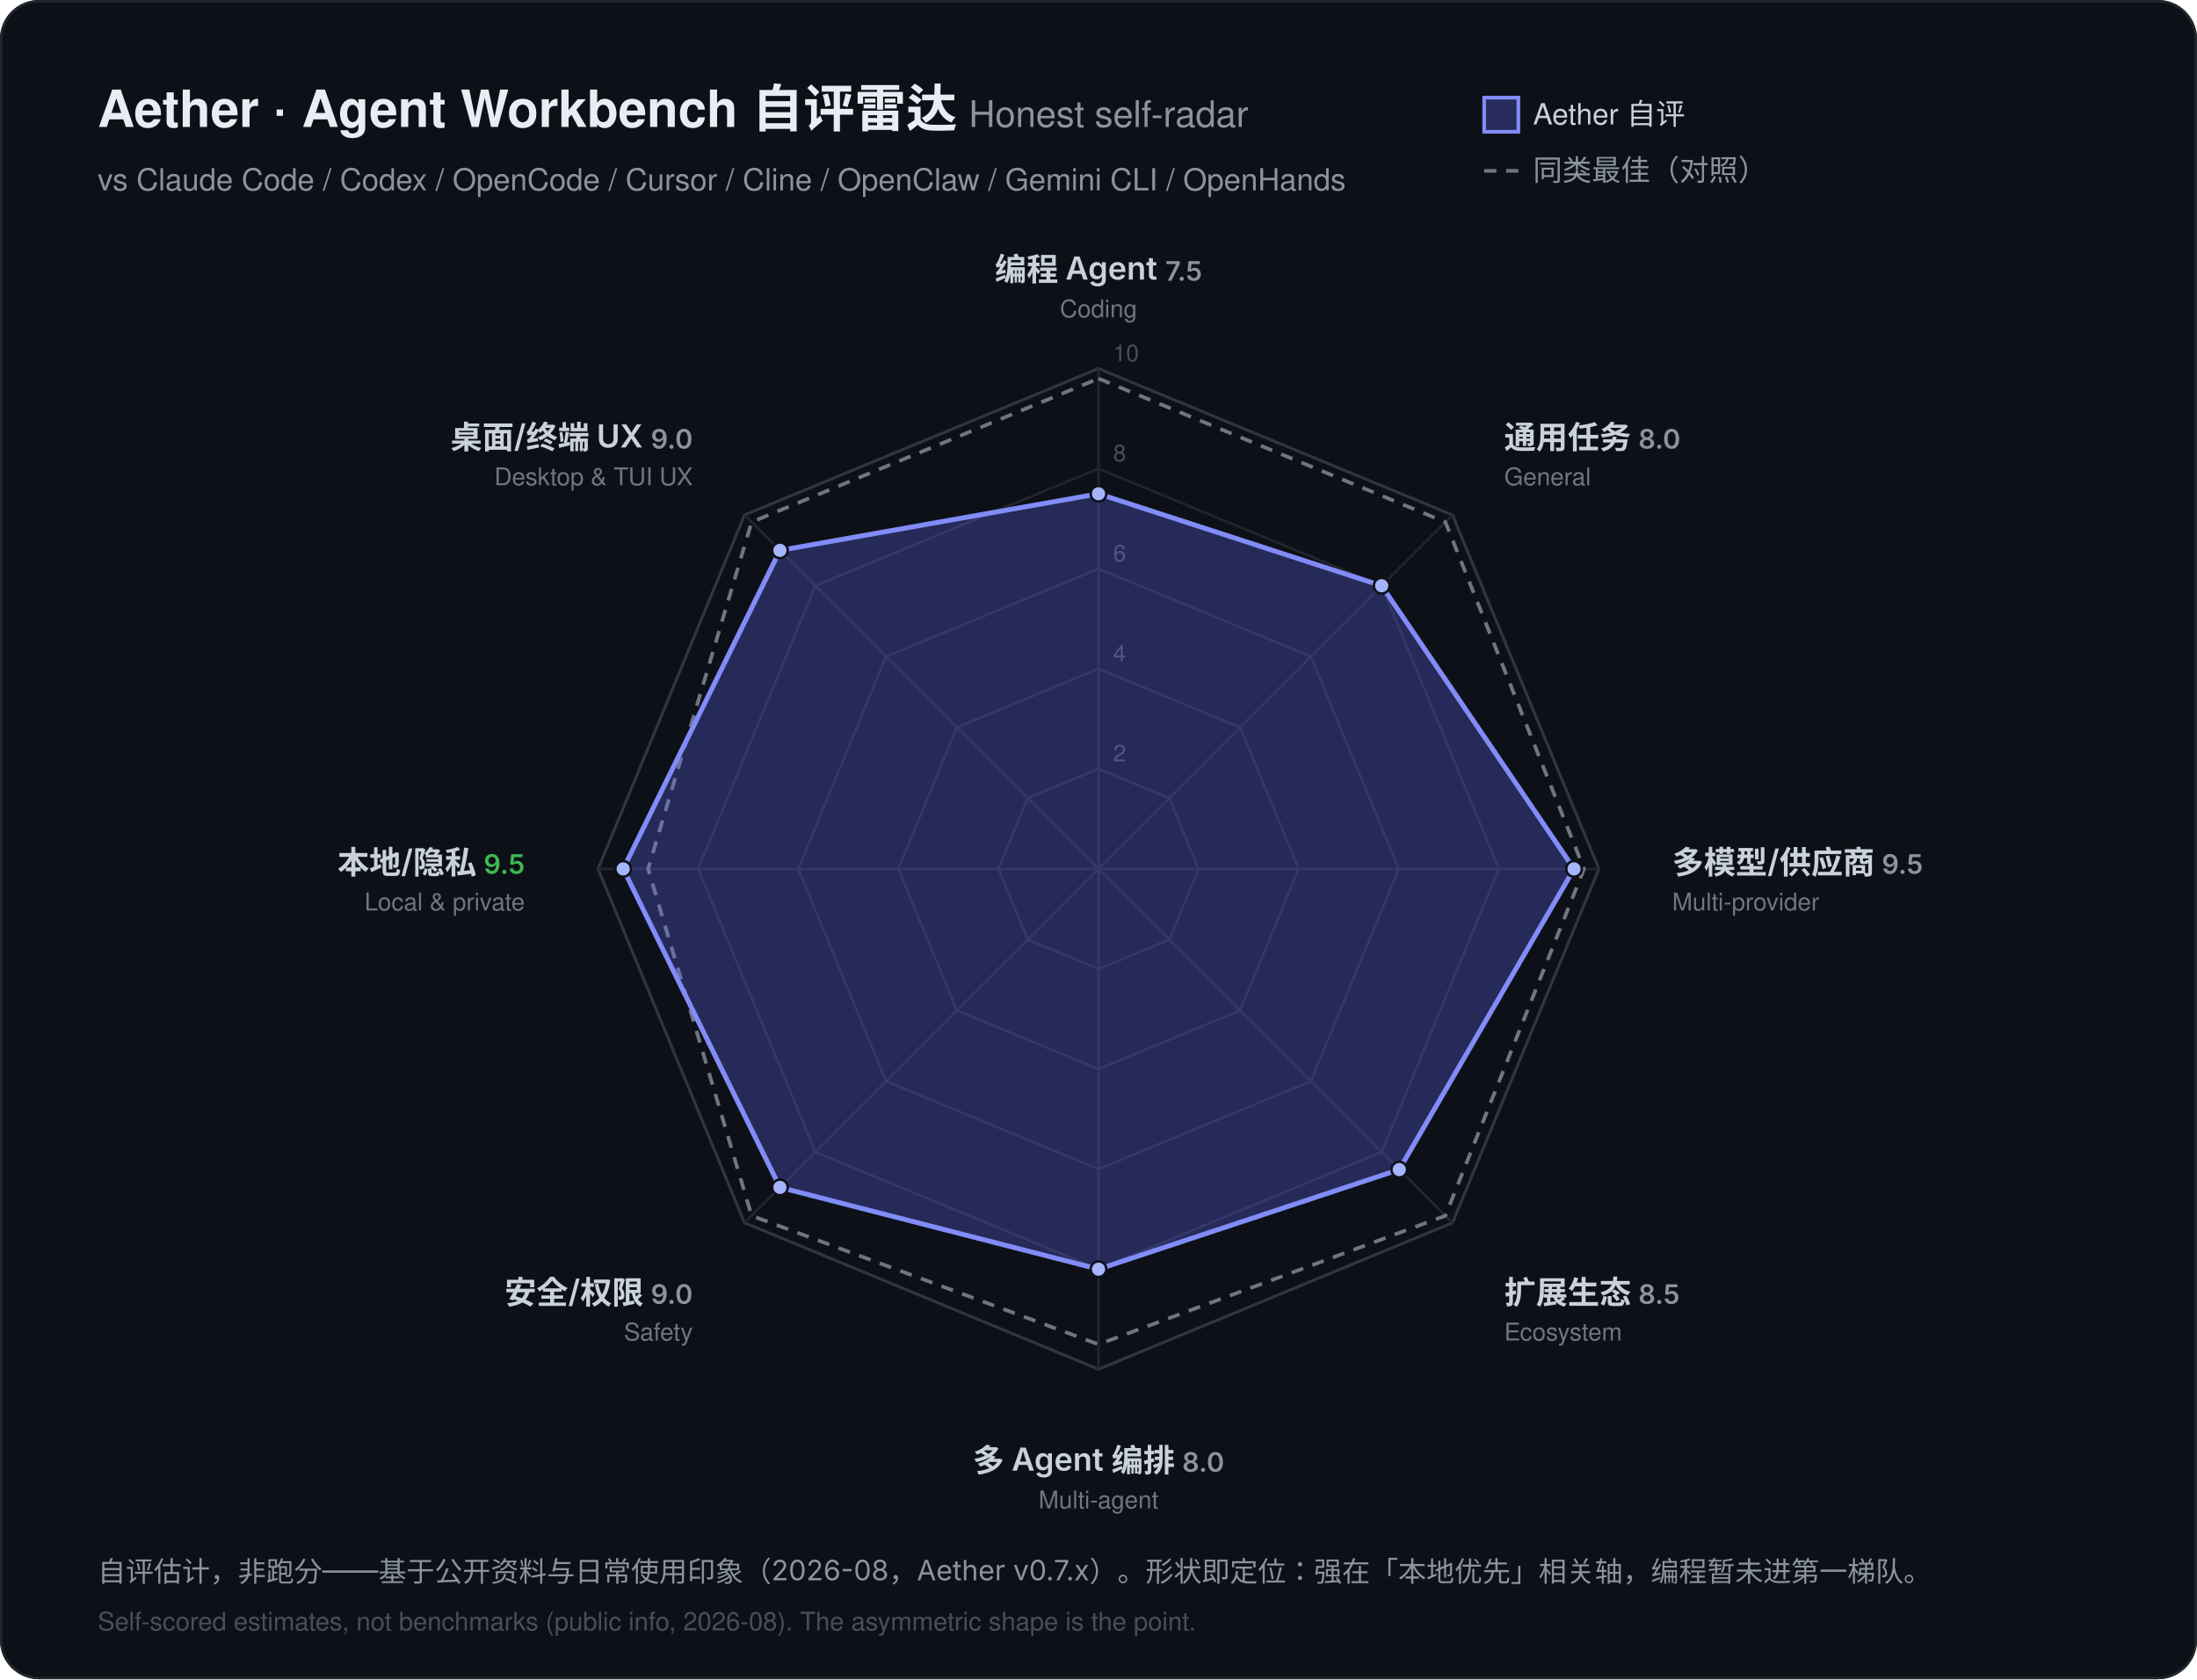
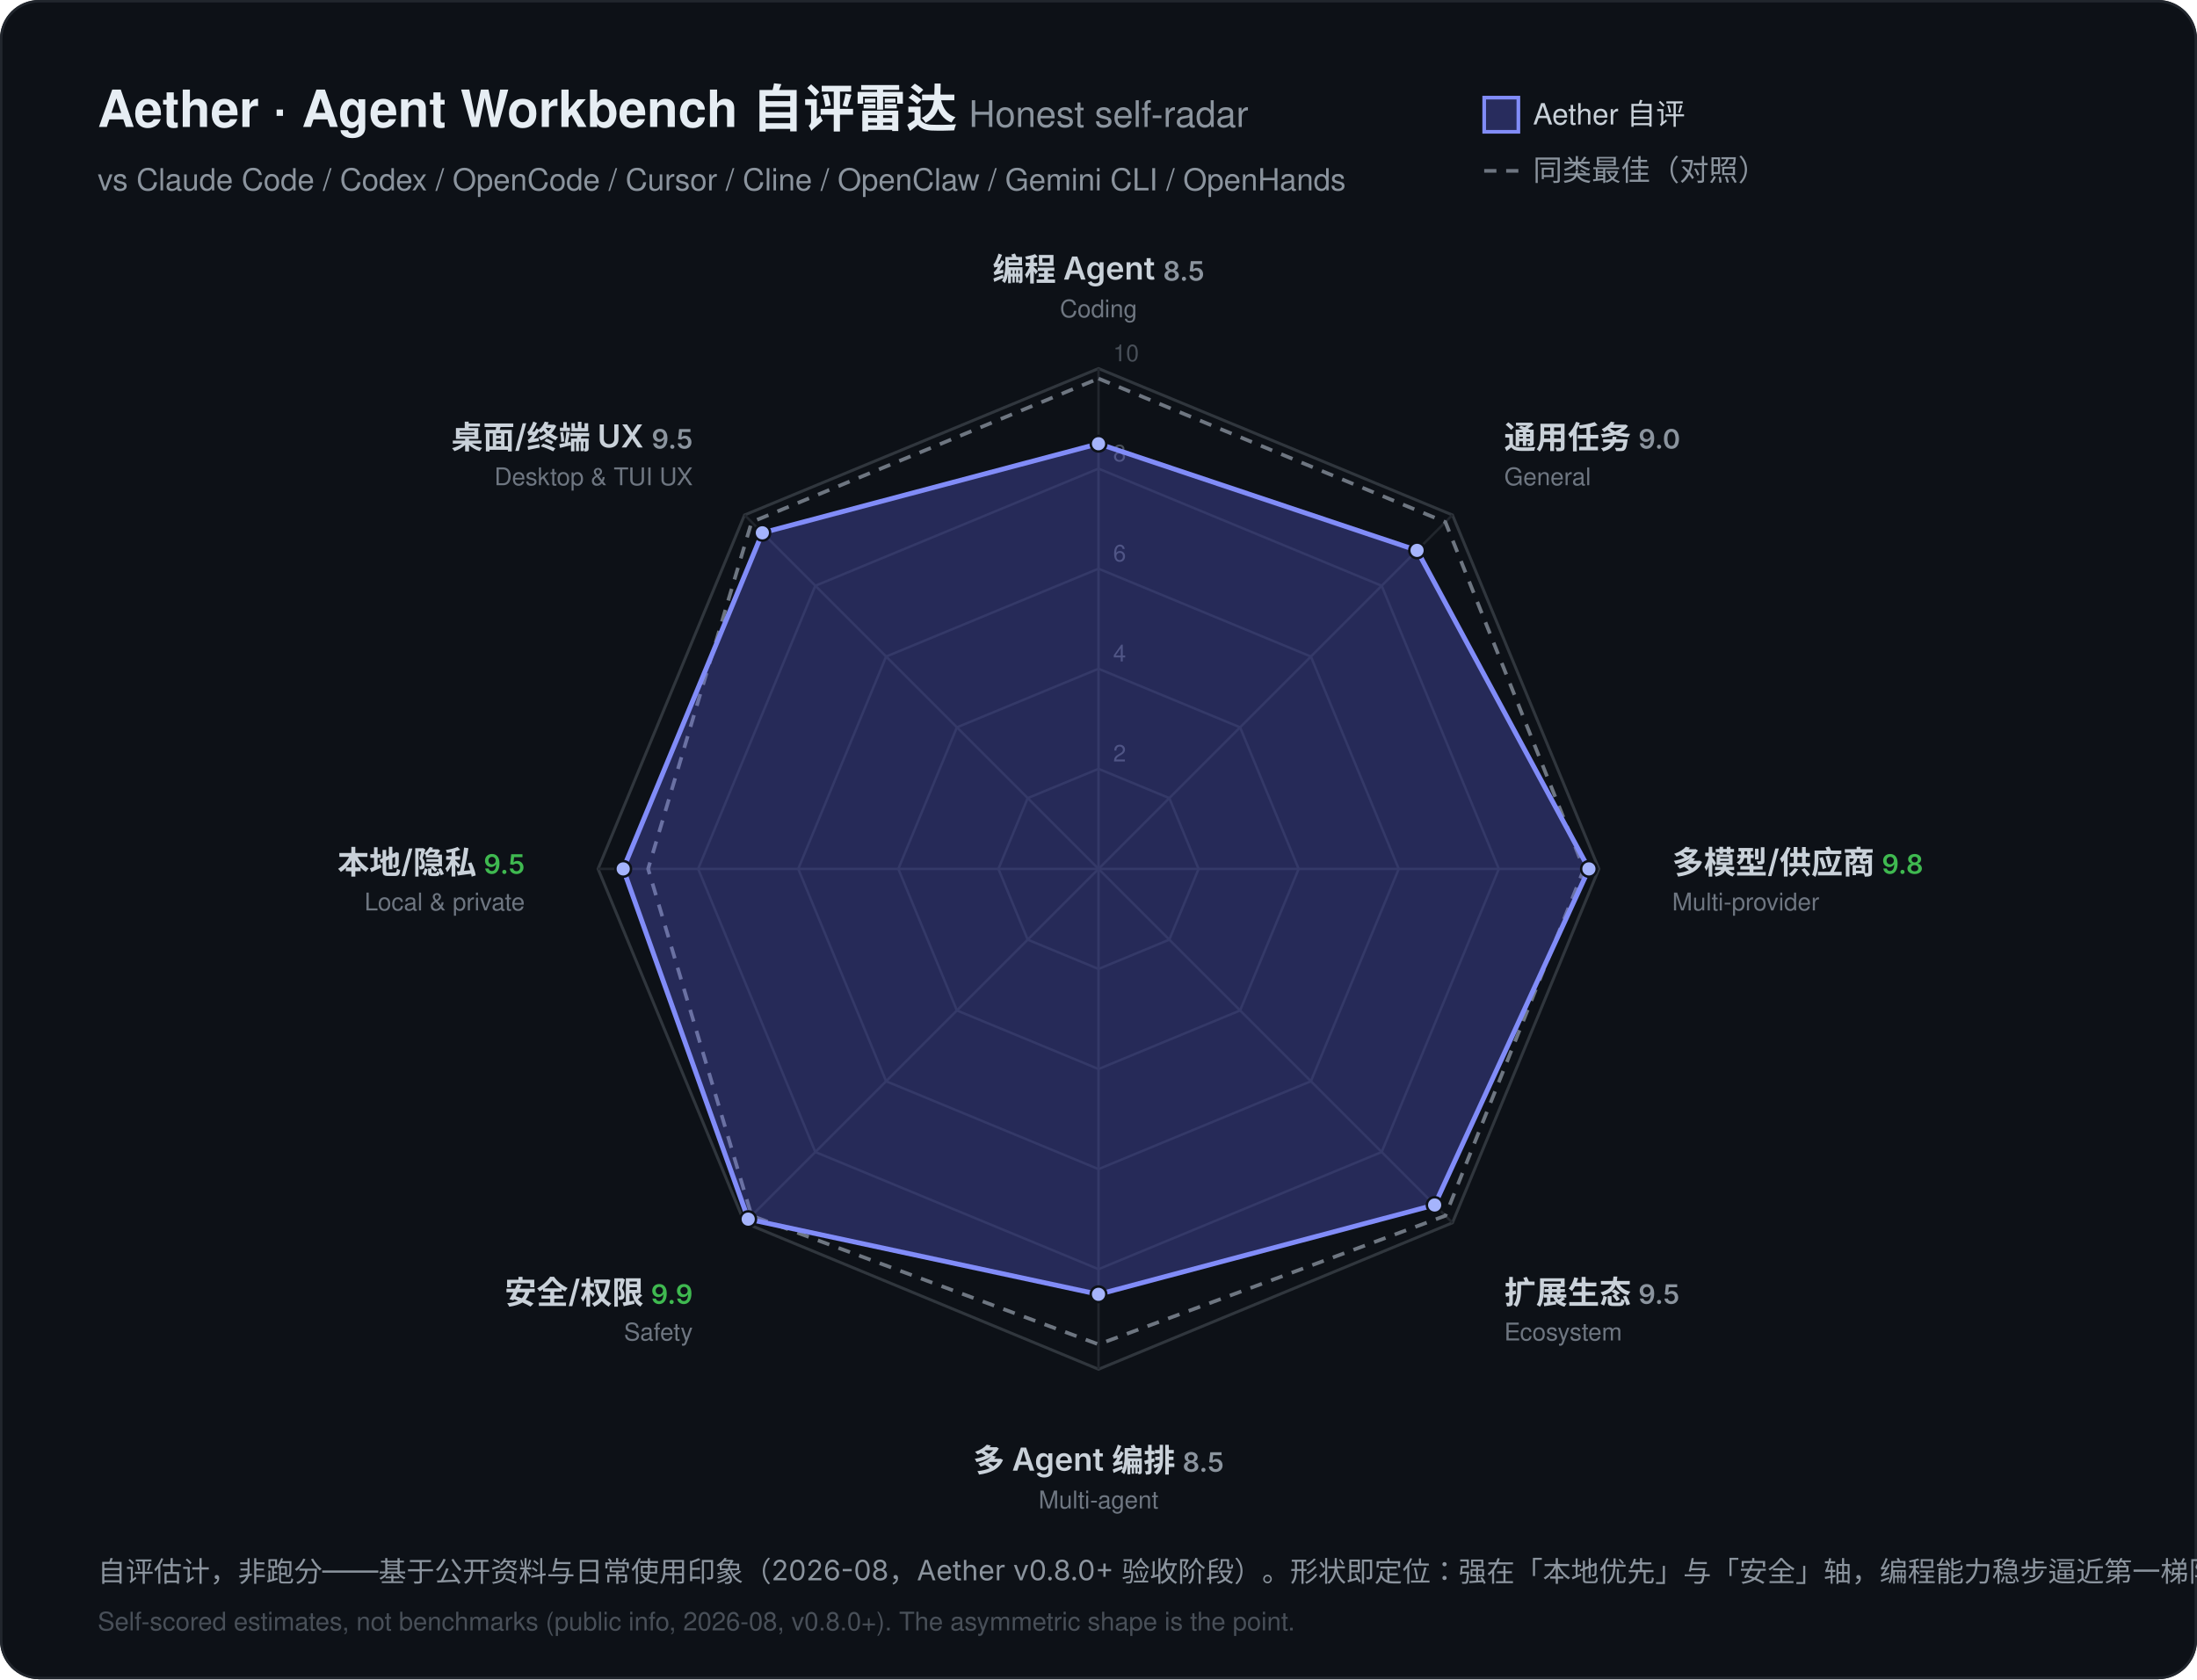
<svg xmlns="http://www.w3.org/2000/svg" width="900" height="688" viewBox="0 0 900 688" role="img" aria-label="Aether honest self-assessment radar vs peer agents">
  <rect x="0" y="0" width="900" height="688" rx="16" fill="#0d1117" />
  <rect x="0.5" y="0.5" width="899" height="687" rx="15.5" fill="none" stroke="#21262d" />
  <text x="40" y="52" font-family="-apple-system,Segoe UI,Helvetica,Arial,sans-serif" font-size="21" font-weight="700" fill="#e6edf3">Aether · Agent Workbench 自评雷达 <tspan fill="#8b949e" font-weight="400" font-size="15">Honest self-radar</tspan>
  </text>
  <text x="40" y="78" font-family="-apple-system,Segoe UI,Helvetica,Arial,sans-serif" font-size="12.5" fill="#8b949e">vs Claude Code / Codex / OpenCode / Cursor / Cline / OpenClaw / Gemini CLI / OpenHands</text>
  <g font-family="-apple-system,Segoe UI,Helvetica,Arial,sans-serif" font-size="12">
    <rect x="608" y="40" width="14" height="14" fill="#6366f1" fill-opacity="0.32" stroke="#818cf8" stroke-width="1.5" />
    <text x="628" y="51" fill="#c9d1d9">Aether 自评</text>
    <line x1="608" y1="70" x2="622" y2="70" stroke="#6e7681" stroke-width="1.5" stroke-dasharray="5 4" />
    <text x="628" y="74" fill="#8b949e">同类最佳（对照）</text>
  </g>
  <polygon points="450.0,315.0 479.0,327.0 491.0,356.0 479.0,385.0 450.0,397.0 421.0,385.0 409.0,356.0 421.0,327.0" fill="none" stroke="#21262d" stroke-width="1" />
  <polygon points="450.0,274.0 508.0,298.0 532.0,356.0 508.0,414.0 450.0,438.0 392.0,414.0 368.0,356.0 392.0,298.0" fill="none" stroke="#21262d" stroke-width="1" />
  <polygon points="450.0,233.0 537.0,269.0 573.0,356.0 537.0,443.0 450.0,479.0 363.0,443.0 327.0,356.0 363.0,269.0" fill="none" stroke="#21262d" stroke-width="1" />
  <polygon points="450.0,192.0 566.0,240.0 614.0,356.0 566.0,472.0 450.0,520.0 334.0,472.0 286.0,356.0 334.0,240.0" fill="none" stroke="#21262d" stroke-width="1" />
  <polygon points="450.0,151.0 595.0,211.0 655.0,356.0 595.0,501.0 450.0,561.0 305.0,501.0 245.0,356.0 305.0,211.0" fill="none" stroke="#30363d" stroke-width="1.2" />
  <line x1="450" y1="356" x2="450.0" y2="151.0" stroke="#21262d" stroke-width="1" />
  <line x1="450" y1="356" x2="595.0" y2="211.0" stroke="#21262d" stroke-width="1" />
  <line x1="450" y1="356" x2="655.0" y2="356.0" stroke="#21262d" stroke-width="1" />
  <line x1="450" y1="356" x2="595.0" y2="501.0" stroke="#21262d" stroke-width="1" />
  <line x1="450" y1="356" x2="450.0" y2="561.0" stroke="#21262d" stroke-width="1" />
  <line x1="450" y1="356" x2="305.0" y2="501.0" stroke="#21262d" stroke-width="1" />
  <line x1="450" y1="356" x2="245.0" y2="356.0" stroke="#21262d" stroke-width="1" />
  <line x1="450" y1="356" x2="305.0" y2="211.0" stroke="#21262d" stroke-width="1" />
  <text x="456" y="312" font-family="-apple-system,Segoe UI,Helvetica,Arial,sans-serif" font-size="9.5" fill="#484f58">2</text>
  <text x="456" y="271" font-family="-apple-system,Segoe UI,Helvetica,Arial,sans-serif" font-size="9.5" fill="#484f58">4</text>
  <text x="456" y="230" font-family="-apple-system,Segoe UI,Helvetica,Arial,sans-serif" font-size="9.5" fill="#484f58">6</text>
  <text x="456" y="189" font-family="-apple-system,Segoe UI,Helvetica,Arial,sans-serif" font-size="9.5" fill="#484f58">8</text>
  <text x="456" y="148" font-family="-apple-system,Segoe UI,Helvetica,Arial,sans-serif" font-size="9.5" fill="#484f58">10</text>
-   <text x="450.0" y="115.0" text-anchor="middle" font-family="-apple-system,Segoe UI,'Microsoft YaHei',sans-serif" font-size="13" font-weight="600" fill="#c9d1d9">编程 Agent <tspan fill="#8b949e" font-size="11">7.5</tspan>
+   <text x="450.0" y="115.0" text-anchor="middle" font-family="-apple-system,Segoe UI,'Microsoft YaHei',sans-serif" font-size="13" font-weight="600" fill="#c9d1d9">编程 Agent <tspan fill="#8b949e" font-size="11">8.5</tspan>
  </text>
  <text x="450.0" y="130.0" text-anchor="middle" font-family="-apple-system,Segoe UI,Helvetica,Arial,sans-serif" font-size="10" fill="#6e7681">Coding</text>
-   <text x="616.2" y="183.8" text-anchor="start" font-family="-apple-system,Segoe UI,'Microsoft YaHei',sans-serif" font-size="13" font-weight="600" fill="#c9d1d9">通用任务 <tspan fill="#8b949e" font-size="11">8.0</tspan>
+   <text x="616.2" y="183.8" text-anchor="start" font-family="-apple-system,Segoe UI,'Microsoft YaHei',sans-serif" font-size="13" font-weight="600" fill="#c9d1d9">通用任务 <tspan fill="#8b949e" font-size="11">9.0</tspan>
  </text>
  <text x="616.2" y="198.8" text-anchor="start" font-family="-apple-system,Segoe UI,Helvetica,Arial,sans-serif" font-size="10" fill="#6e7681">General</text>
-   <text x="685.0" y="358.0" text-anchor="start" font-family="-apple-system,Segoe UI,'Microsoft YaHei',sans-serif" font-size="13" font-weight="600" fill="#c9d1d9">多模型/供应商 <tspan fill="#8b949e" font-size="11">9.5</tspan>
+   <text x="685.0" y="358.0" text-anchor="start" font-family="-apple-system,Segoe UI,'Microsoft YaHei',sans-serif" font-size="13" font-weight="600" fill="#c9d1d9">多模型/供应商 <tspan fill="#3fb950" font-size="11">9.8</tspan>
  </text>
  <text x="685.0" y="373.0" text-anchor="start" font-family="-apple-system,Segoe UI,Helvetica,Arial,sans-serif" font-size="10" fill="#6e7681">Multi-provider</text>
-   <text x="616.2" y="534.2" text-anchor="start" font-family="-apple-system,Segoe UI,'Microsoft YaHei',sans-serif" font-size="13" font-weight="600" fill="#c9d1d9">扩展生态 <tspan fill="#8b949e" font-size="11">8.5</tspan>
+   <text x="616.2" y="534.2" text-anchor="start" font-family="-apple-system,Segoe UI,'Microsoft YaHei',sans-serif" font-size="13" font-weight="600" fill="#c9d1d9">扩展生态 <tspan fill="#8b949e" font-size="11">9.5</tspan>
  </text>
  <text x="616.2" y="549.2" text-anchor="start" font-family="-apple-system,Segoe UI,Helvetica,Arial,sans-serif" font-size="10" fill="#6e7681">Ecosystem</text>
-   <text x="450.0" y="603.0" text-anchor="middle" font-family="-apple-system,Segoe UI,'Microsoft YaHei',sans-serif" font-size="13" font-weight="600" fill="#c9d1d9">多 Agent 编排 <tspan fill="#8b949e" font-size="11">8.0</tspan>
+   <text x="450.0" y="603.0" text-anchor="middle" font-family="-apple-system,Segoe UI,'Microsoft YaHei',sans-serif" font-size="13" font-weight="600" fill="#c9d1d9">多 Agent 编排 <tspan fill="#8b949e" font-size="11">8.5</tspan>
  </text>
  <text x="450.0" y="618.0" text-anchor="middle" font-family="-apple-system,Segoe UI,Helvetica,Arial,sans-serif" font-size="10" fill="#6e7681">Multi-agent</text>
-   <text x="283.8" y="534.2" text-anchor="end" font-family="-apple-system,Segoe UI,'Microsoft YaHei',sans-serif" font-size="13" font-weight="600" fill="#c9d1d9">安全/权限 <tspan fill="#8b949e" font-size="11">9.0</tspan>
+   <text x="283.8" y="534.2" text-anchor="end" font-family="-apple-system,Segoe UI,'Microsoft YaHei',sans-serif" font-size="13" font-weight="600" fill="#c9d1d9">安全/权限 <tspan fill="#3fb950" font-size="11">9.9</tspan>
  </text>
  <text x="283.8" y="549.2" text-anchor="end" font-family="-apple-system,Segoe UI,Helvetica,Arial,sans-serif" font-size="10" fill="#6e7681">Safety</text>
  <text x="215.0" y="358.0" text-anchor="end" font-family="-apple-system,Segoe UI,'Microsoft YaHei',sans-serif" font-size="13" font-weight="600" fill="#c9d1d9">本地/隐私 <tspan fill="#3fb950" font-size="11">9.5</tspan>
  </text>
  <text x="215.0" y="373.0" text-anchor="end" font-family="-apple-system,Segoe UI,Helvetica,Arial,sans-serif" font-size="10" fill="#6e7681">Local &amp; private</text>
-   <text x="283.8" y="183.8" text-anchor="end" font-family="-apple-system,Segoe UI,'Microsoft YaHei',sans-serif" font-size="13" font-weight="600" fill="#c9d1d9">桌面/终端 UX <tspan fill="#8b949e" font-size="11">9.0</tspan>
+   <text x="283.8" y="183.8" text-anchor="end" font-family="-apple-system,Segoe UI,'Microsoft YaHei',sans-serif" font-size="13" font-weight="600" fill="#c9d1d9">桌面/终端 UX <tspan fill="#8b949e" font-size="11">9.5</tspan>
  </text>
  <text x="283.8" y="198.8" text-anchor="end" font-family="-apple-system,Segoe UI,Helvetica,Arial,sans-serif" font-size="10" fill="#6e7681">Desktop &amp; TUI UX</text>
  <polygon points="450.0,155.1 592.1,213.9 648.9,356.0 592.1,498.1 450.0,550.8 307.9,498.1 265.5,356.0 307.9,213.9" fill="none" stroke="#6e7681" stroke-width="1.5" stroke-dasharray="5 4" />
-   <polygon points="450.0,202.3 566.0,240.0 644.8,356.0 573.2,479.2 450.0,520.0 319.5,486.5 255.3,356.0 319.5,225.5" fill="#6366f1" fill-opacity="0.30" stroke="#818cf8" stroke-width="2" stroke-linejoin="round" />
-   <circle cx="450.0" cy="202.3" r="3.2" fill="#a5b4fc" stroke="#0d1117" stroke-width="1" />
-   <circle cx="566.0" cy="240.0" r="3.2" fill="#a5b4fc" stroke="#0d1117" stroke-width="1" />
-   <circle cx="644.8" cy="356.0" r="3.2" fill="#a5b4fc" stroke="#0d1117" stroke-width="1" />
-   <circle cx="573.2" cy="479.2" r="3.2" fill="#a5b4fc" stroke="#0d1117" stroke-width="1" />
-   <circle cx="450.0" cy="520.0" r="3.2" fill="#a5b4fc" stroke="#0d1117" stroke-width="1" />
-   <circle cx="319.5" cy="486.5" r="3.2" fill="#a5b4fc" stroke="#0d1117" stroke-width="1" />
+   <polygon points="450.0,181.8 580.5,225.5 650.9,356.0 587.7,493.7 450.0,530.3 306.5,499.5 255.3,356.0 312.3,218.3" fill="#6366f1" fill-opacity="0.30" stroke="#818cf8" stroke-width="2" stroke-linejoin="round" />
+   <circle cx="450.0" cy="181.8" r="3.2" fill="#a5b4fc" stroke="#0d1117" stroke-width="1" />
+   <circle cx="580.5" cy="225.5" r="3.2" fill="#a5b4fc" stroke="#0d1117" stroke-width="1" />
+   <circle cx="650.9" cy="356.0" r="3.2" fill="#a5b4fc" stroke="#0d1117" stroke-width="1" />
+   <circle cx="587.7" cy="493.7" r="3.2" fill="#a5b4fc" stroke="#0d1117" stroke-width="1" />
+   <circle cx="450.0" cy="530.3" r="3.2" fill="#a5b4fc" stroke="#0d1117" stroke-width="1" />
+   <circle cx="306.5" cy="499.5" r="3.2" fill="#a5b4fc" stroke="#0d1117" stroke-width="1" />
  <circle cx="255.3" cy="356.0" r="3.2" fill="#a5b4fc" stroke="#0d1117" stroke-width="1" />
-   <circle cx="319.5" cy="225.5" r="3.2" fill="#a5b4fc" stroke="#0d1117" stroke-width="1" />
-   <text x="40" y="648" font-family="-apple-system,Segoe UI,'Microsoft YaHei',sans-serif" font-size="11.5" fill="#8b949e">自评估计，非跑分——基于公开资料与日常使用印象（2026-08，Aether v0.7.x）。形状即定位：强在「本地优先」相关轴，编程暂未进第一梯队。</text>
-   <text x="40" y="668" font-family="-apple-system,Segoe UI,Helvetica,Arial,sans-serif" font-size="10.5" fill="#484f58">Self-scored estimates, not benchmarks (public info, 2026-08). The asymmetric shape is the point.</text>
+   <circle cx="312.3" cy="218.3" r="3.2" fill="#a5b4fc" stroke="#0d1117" stroke-width="1" />
+   <text x="40" y="648" font-family="-apple-system,Segoe UI,'Microsoft YaHei',sans-serif" font-size="11.5" fill="#8b949e">自评估计，非跑分——基于公开资料与日常使用印象（2026-08，Aether v0.8.0+ 验收阶段）。形状即定位：强在「本地优先」与「安全」轴，编程能力稳步逼近第一梯队。</text>
+   <text x="40" y="668" font-family="-apple-system,Segoe UI,Helvetica,Arial,sans-serif" font-size="10.5" fill="#484f58">Self-scored estimates, not benchmarks (public info, 2026-08, v0.8.0+). The asymmetric shape is the point.</text>
</svg>
